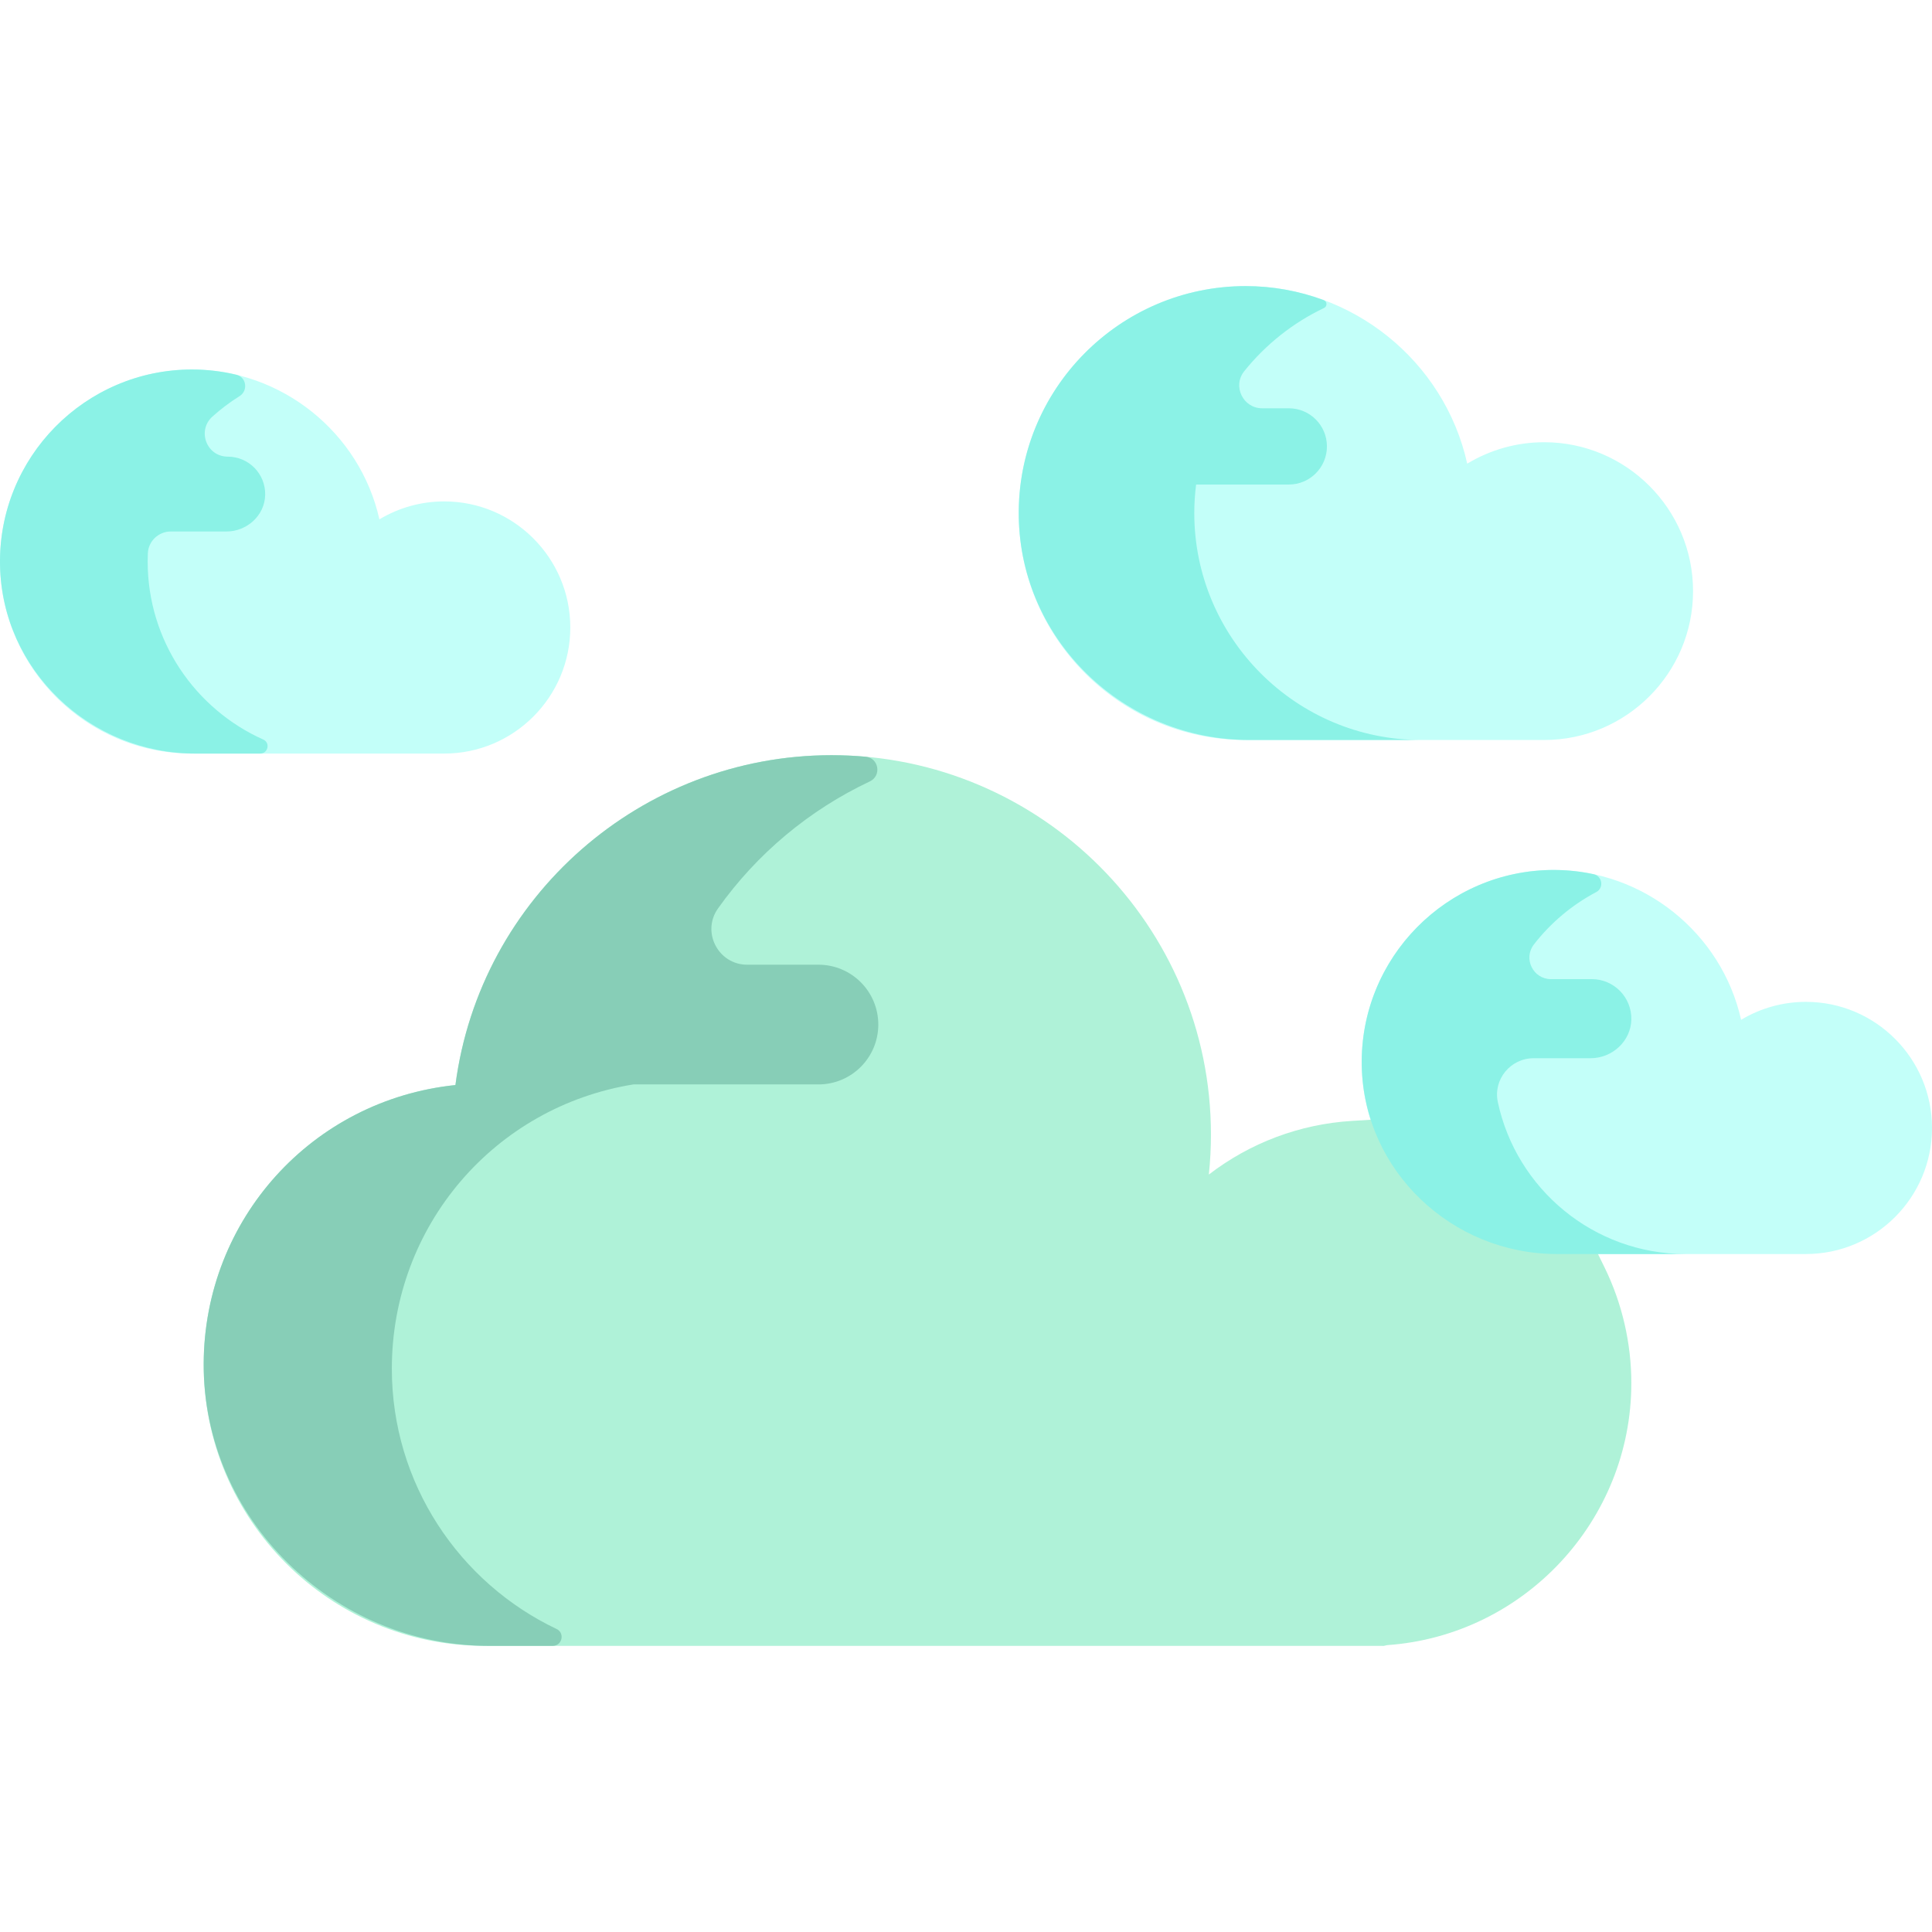
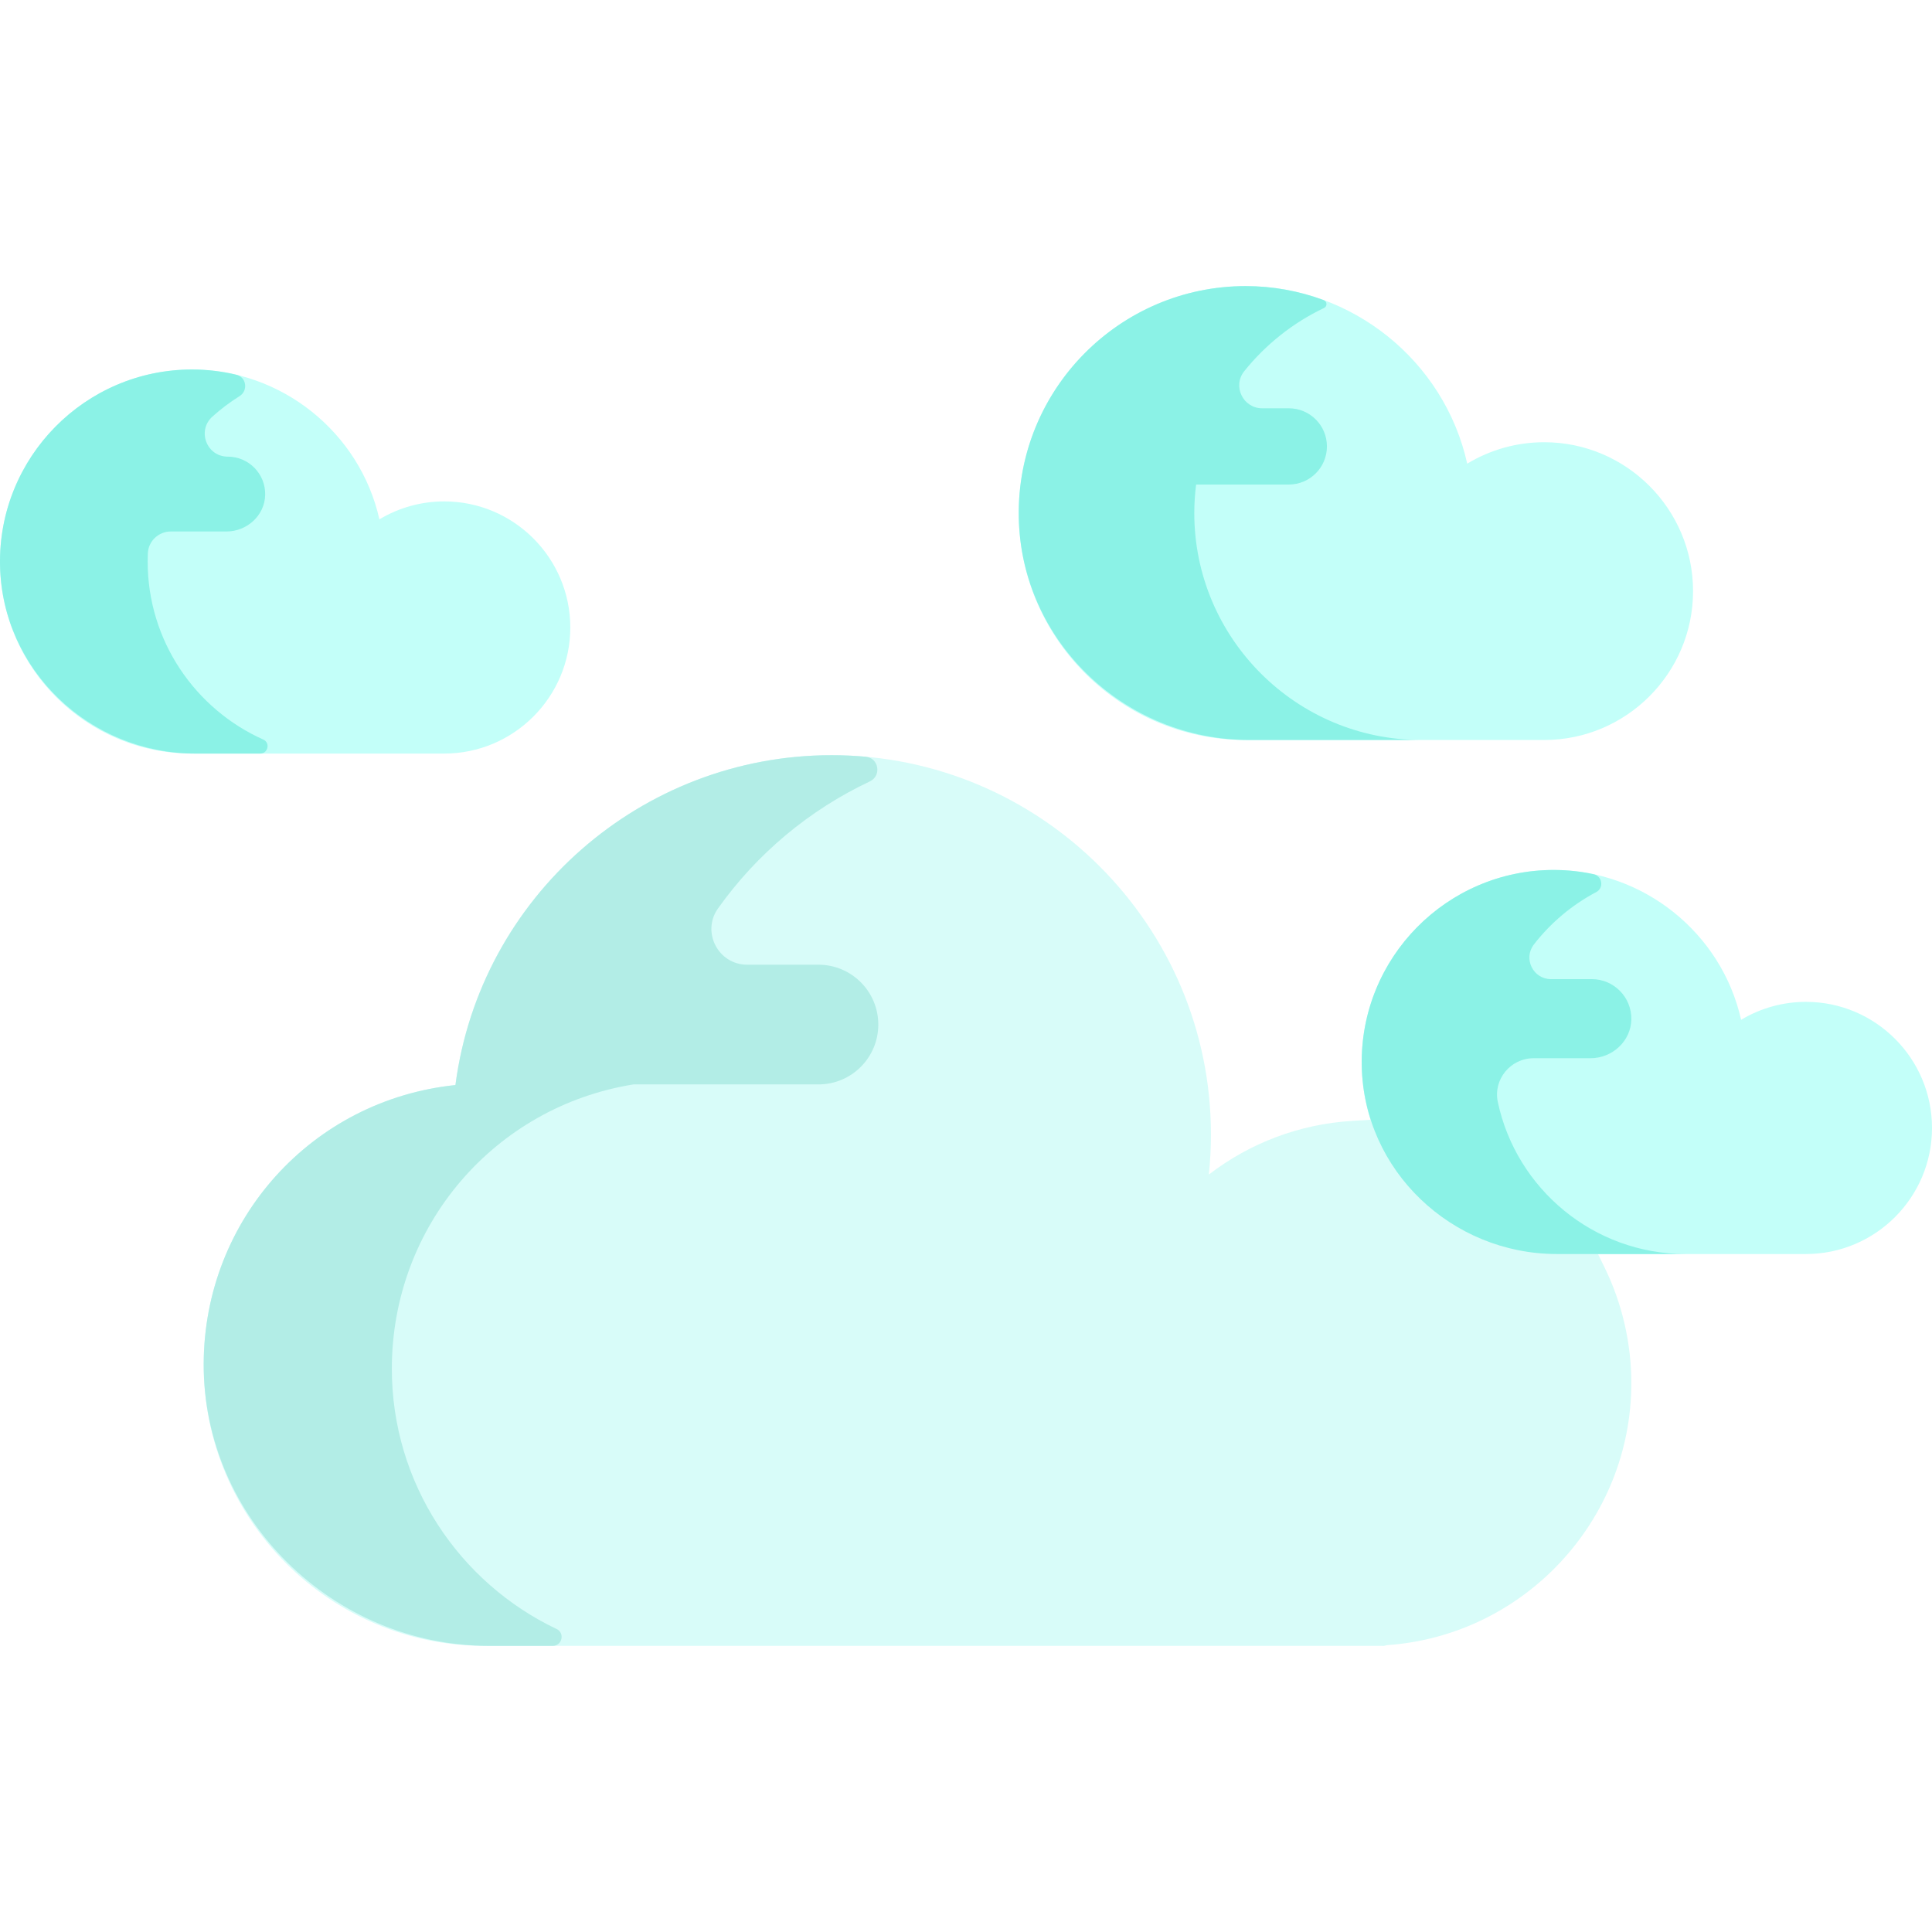
<svg xmlns="http://www.w3.org/2000/svg" version="1.1" id="Capa_1" x="0px" y="0px" viewBox="0 0 512.001 512.001" style="enable-background:new 0 0 512.001 512.001;" xml:space="preserve">
  <g>
    <path style="fill:#C3FFF9;" d="M50.893,199.705c-28.061,0-50.892-22.83-50.892-50.892s22.83-50.892,50.892-50.892   c23.719,0,44.484,16.657,49.654,39.711c5.184-3.113,11.105-4.755,17.174-4.755c18.424,0,33.414,14.99,33.414,33.414   s-14.99,33.414-33.414,33.414H50.893z" />
    <path style="fill:#C3FFF9;" d="M411.76,332.332c-28.061,0-50.892-22.83-50.892-50.892s22.83-50.892,50.892-50.892   c23.719,0,44.484,16.657,49.654,39.711c5.184-3.113,11.105-4.755,17.174-4.755c18.424,0,33.414,14.99,33.414,33.414   s-14.99,33.414-33.414,33.414H411.76z" />
  </g>
-   <path style="fill:#AFF2D8;" d="M365.871,436.171H128.49c-41.086,0-74.513-33.427-74.513-74.513  c0-38.368,28.652-70.156,66.717-74.108c6.498-49.866,49.281-87.416,99.686-87.416c55.436,0,100.536,45.1,100.536,100.536  c0,3.501-0.188,7.059-0.559,10.596c11.014-8.452,24.105-13.361,37.937-14.215l5.666-0.35l2.336,5.173  c8.073,17.878,25.918,29.43,45.463,29.43h11.223l2.257,4.608c4.634,9.463,7.083,20.052,7.083,30.625  c0,36.4-28.423,66.902-64.708,69.442l-0.9,0.205L365.871,436.171z" />
+   <path style="fill:#D8FCF9;" d="M365.871,436.171H128.49c-41.086,0-74.513-33.427-74.513-74.513  c0-38.368,28.652-70.156,66.717-74.108c6.498-49.866,49.281-87.416,99.686-87.416c55.436,0,100.536,45.1,100.536,100.536  c0,3.501-0.188,7.059-0.559,10.596c11.014-8.452,24.105-13.361,37.937-14.215l5.666-0.35l2.336,5.173  c8.073,17.878,25.918,29.43,45.463,29.43h11.223l2.257,4.608c4.634,9.463,7.083,20.052,7.083,30.625  c0,36.4-28.423,66.902-64.708,69.442l-0.9,0.205L365.871,436.171z" />
  <path style="fill:#8BF2E6;" d="M68.952,199.705c2.082,0,2.726-2.86,0.826-3.71c-18.04-8.068-30.643-26.176-30.643-47.181  c0-0.726,0.015-1.448,0.045-2.166c0.136-3.246,2.832-5.798,6.081-5.798h14.749c5.437,0,10.126-4.226,10.264-9.66  c0.141-5.593-4.35-10.171-9.91-10.173c-5.6-0.002-8.227-6.88-4.063-10.625c2.227-2.003,4.629-3.811,7.179-5.405  c2.338-1.46,1.842-5.034-0.838-5.676c-3.791-0.909-7.728-1.389-11.751-1.389c-28.389,0-51.423,23.365-50.882,51.875  c0.528,27.862,23.87,49.908,51.736,49.908L68.952,199.705L68.952,199.705z" />
-   <path style="fill:#87CEB7;" d="M103.841,362.733c0-37.842,27.204-69.423,64.023-75.351h49.033c8.761,0,15.862-7.101,15.862-15.862  l0,0c0-8.761-7.101-15.862-15.862-15.862h-18.884c-7.661,0-12.175-8.657-7.739-14.904c10.267-14.456,24.154-26.087,40.246-33.674  c3.171-1.495,2.379-6.228-1.112-6.543c-2.973-0.267-5.985-0.404-9.027-0.404c-50.405,0-93.189,37.55-99.686,87.416  c-37.925,3.938-66.507,35.507-66.716,73.686c-0.226,41.216,34.369,74.936,75.585,74.936h16.912c2.496,0,3.284-3.394,1.029-4.466  C121.715,419.437,103.841,393.14,103.841,362.733z" />
+   <path style="fill:#B2EDE6;" d="M103.841,362.733c0-37.842,27.204-69.423,64.023-75.351h49.033c8.761,0,15.862-7.101,15.862-15.862  l0,0c0-8.761-7.101-15.862-15.862-15.862h-18.884c-7.661,0-12.175-8.657-7.739-14.904c10.267-14.456,24.154-26.087,40.246-33.674  c3.171-1.495,2.379-6.228-1.112-6.543c-2.973-0.267-5.985-0.404-9.027-0.404c-50.405,0-93.189,37.55-99.686,87.416  c-37.925,3.938-66.507,35.507-66.716,73.686c-0.226,41.216,34.369,74.936,75.585,74.936h16.912c2.496,0,3.284-3.394,1.029-4.466  C121.715,419.437,103.841,393.14,103.841,362.733z" />
  <path style="fill:#C3FFF9;" d="M330.12,196.107c-33.164,0-60.145-26.981-60.145-60.145s26.981-60.145,60.145-60.145  c28.076,0,52.649,19.746,58.71,47.059c6.149-3.721,13.183-5.682,20.391-5.682c21.757,0,39.456,17.7,39.456,39.456  s-17.7,39.456-39.456,39.456H330.12V196.107z" />
  <g>
    <path style="fill:#8BF2E6;" d="M316.499,135.962c0-2.56,0.17-5.08,0.482-7.557h24.57c5.58,0,10.102-4.523,10.102-10.102l0,0   c0-5.58-4.523-10.102-10.102-10.102h-7.06c-5.072,0-7.926-5.879-4.751-9.834c5.667-7.06,12.89-12.82,21.148-16.749   c0.908-0.432,0.843-1.747-0.1-2.094c-6.489-2.398-13.461-3.705-20.667-3.705c-33.459,0-60.624,27.463-60.138,61.031   c0.478,33.028,28.067,59.258,61.1,59.258h45.563C343.48,196.107,316.499,169.126,316.499,135.962z" />
    <path style="fill:#8BF2E6;" d="M446.716,332.332c-24.422,0-44.88-17.291-49.777-40.273c-1.276-5.988,3.355-11.617,9.477-11.617   h15.079c5.771,0,10.72-4.514,10.826-10.284c0.108-5.878-4.624-10.677-10.479-10.677h-10.818c-4.743,0-7.423-5.459-4.513-9.205   c4.439-5.715,10.067-10.462,16.511-13.866c2.11-1.114,1.61-4.244-0.722-4.744c-3.415-0.732-6.944-1.118-10.54-1.118   c-28.389,0-51.423,23.365-50.882,51.875c0.528,27.862,23.87,49.908,51.737,49.908H446.716z" />
  </g>
  <g>
</g>
  <g>
</g>
  <g>
</g>
  <g>
</g>
  <g>
</g>
  <g>
</g>
  <g>
</g>
  <g>
</g>
  <g>
</g>
  <g>
</g>
  <g>
</g>
  <g>
</g>
  <g>
</g>
  <g>
</g>
  <g>
</g>
</svg>
